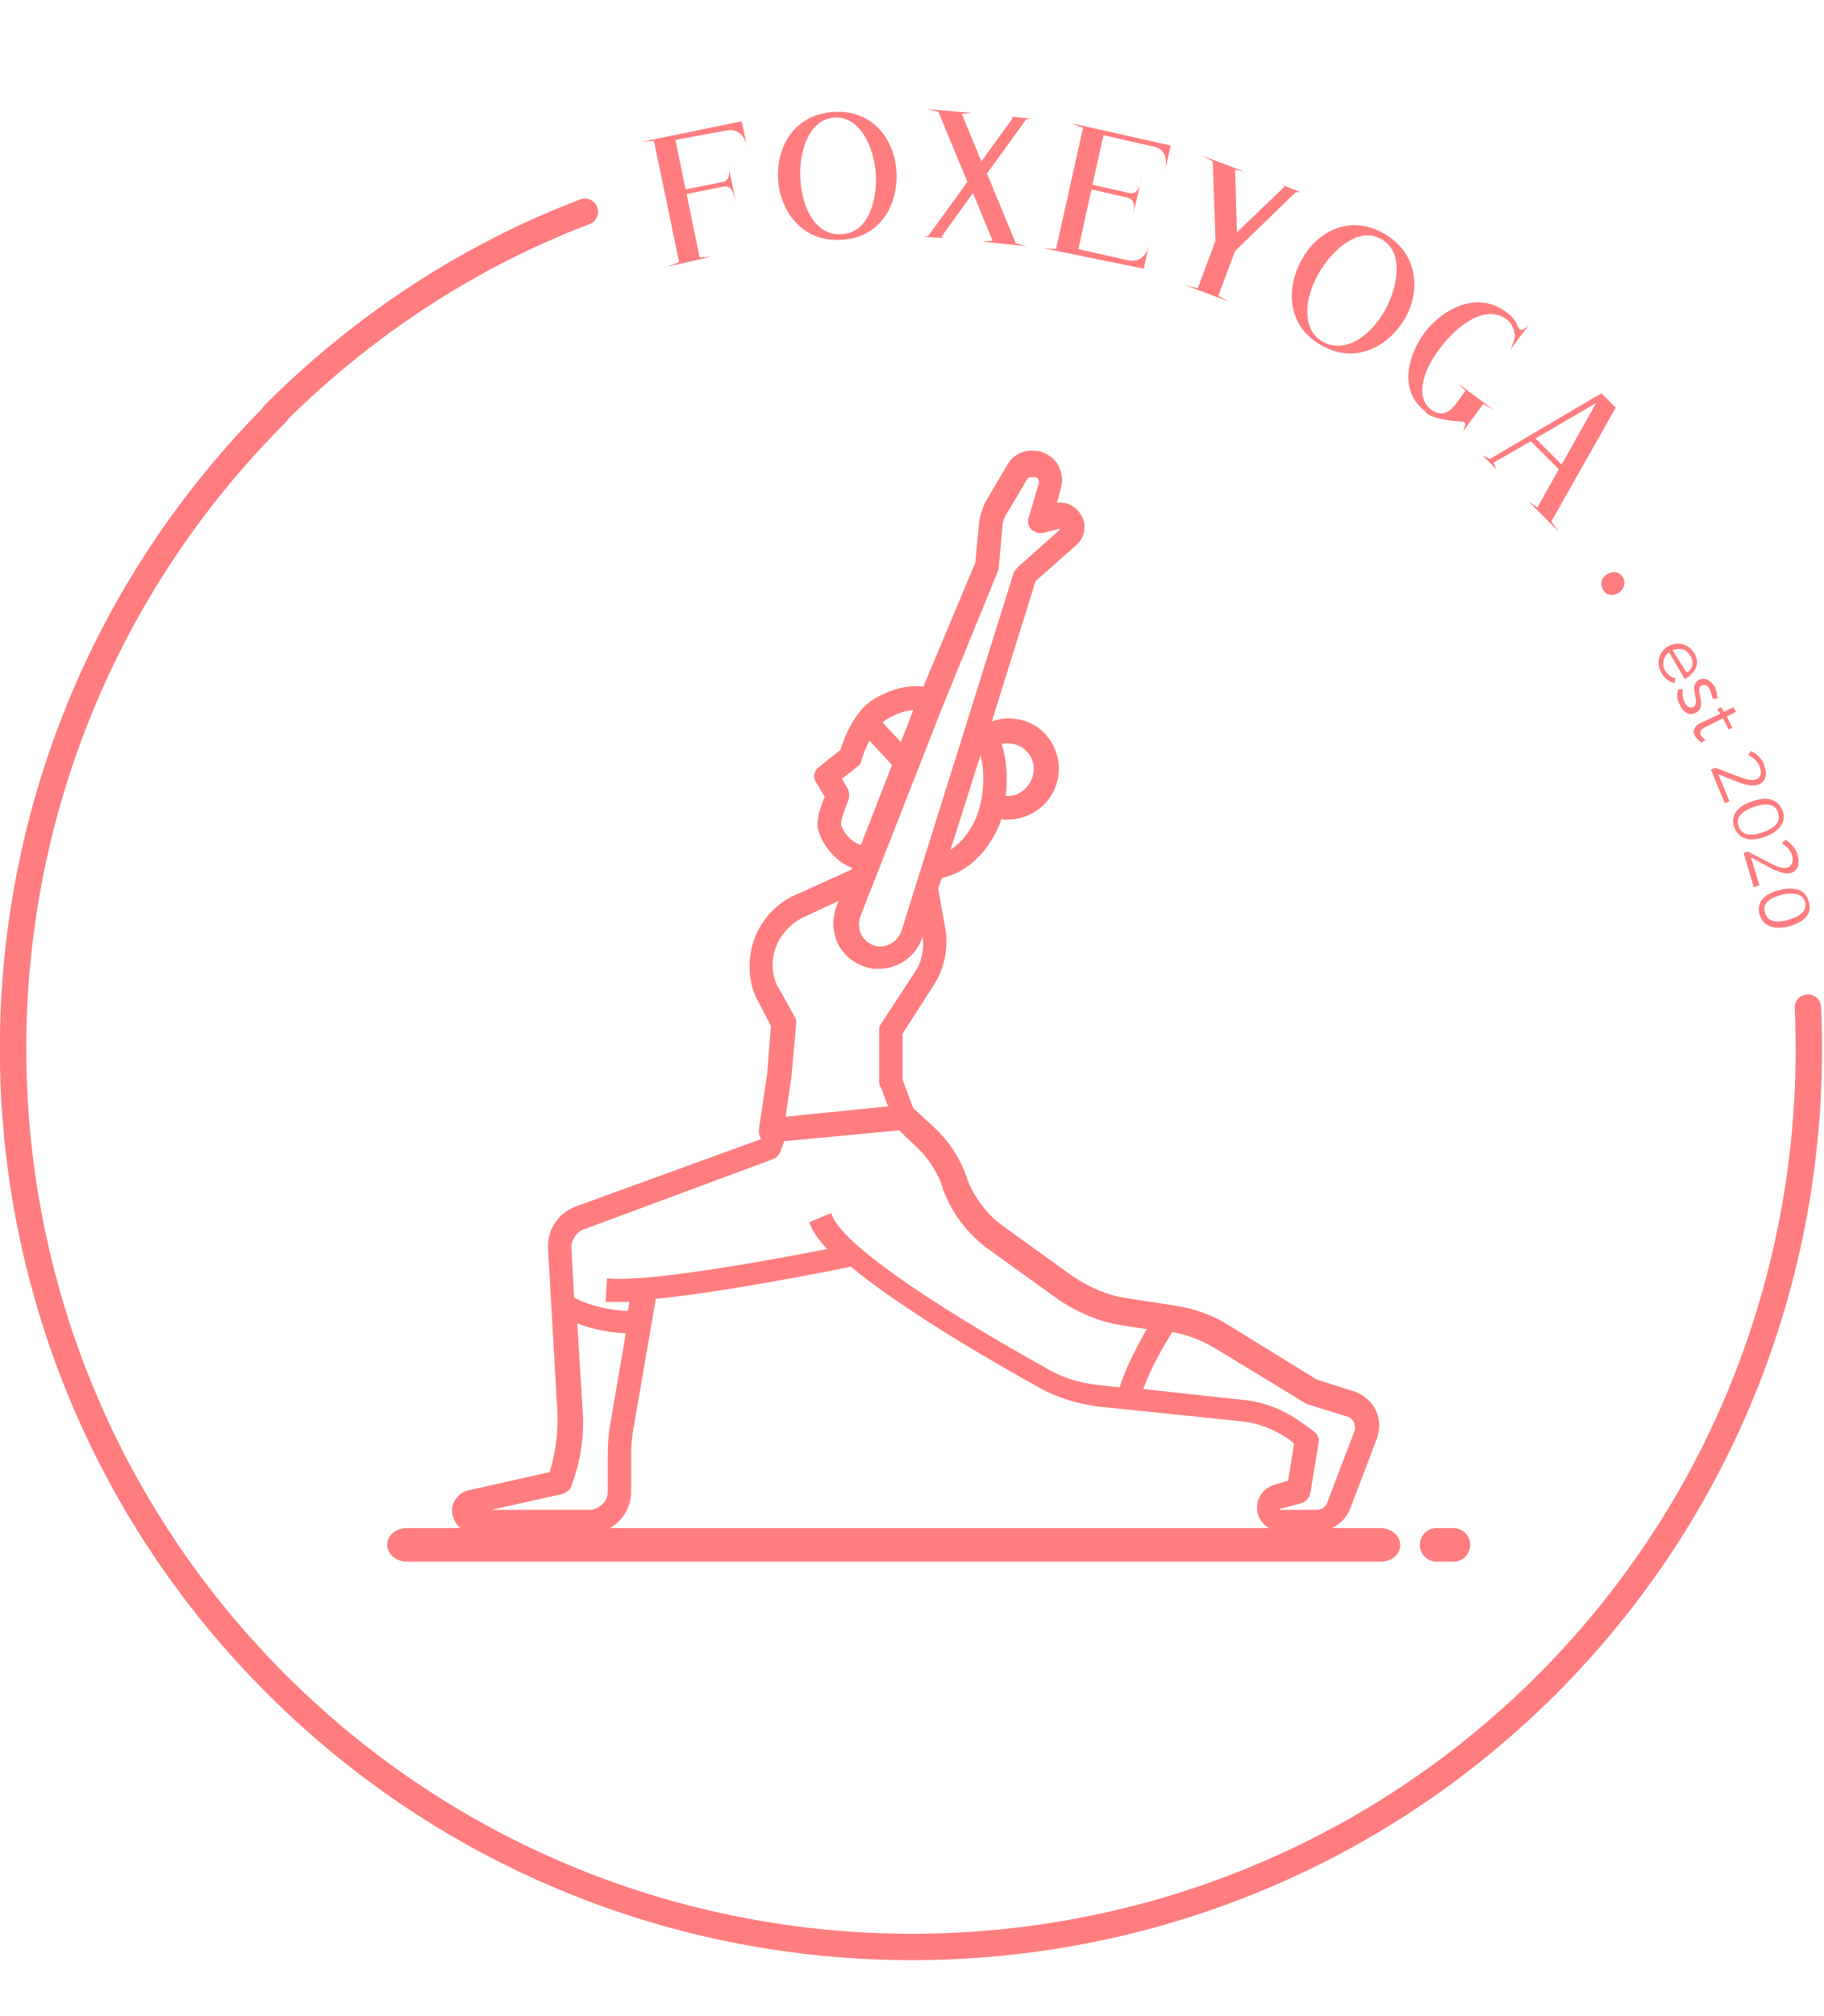
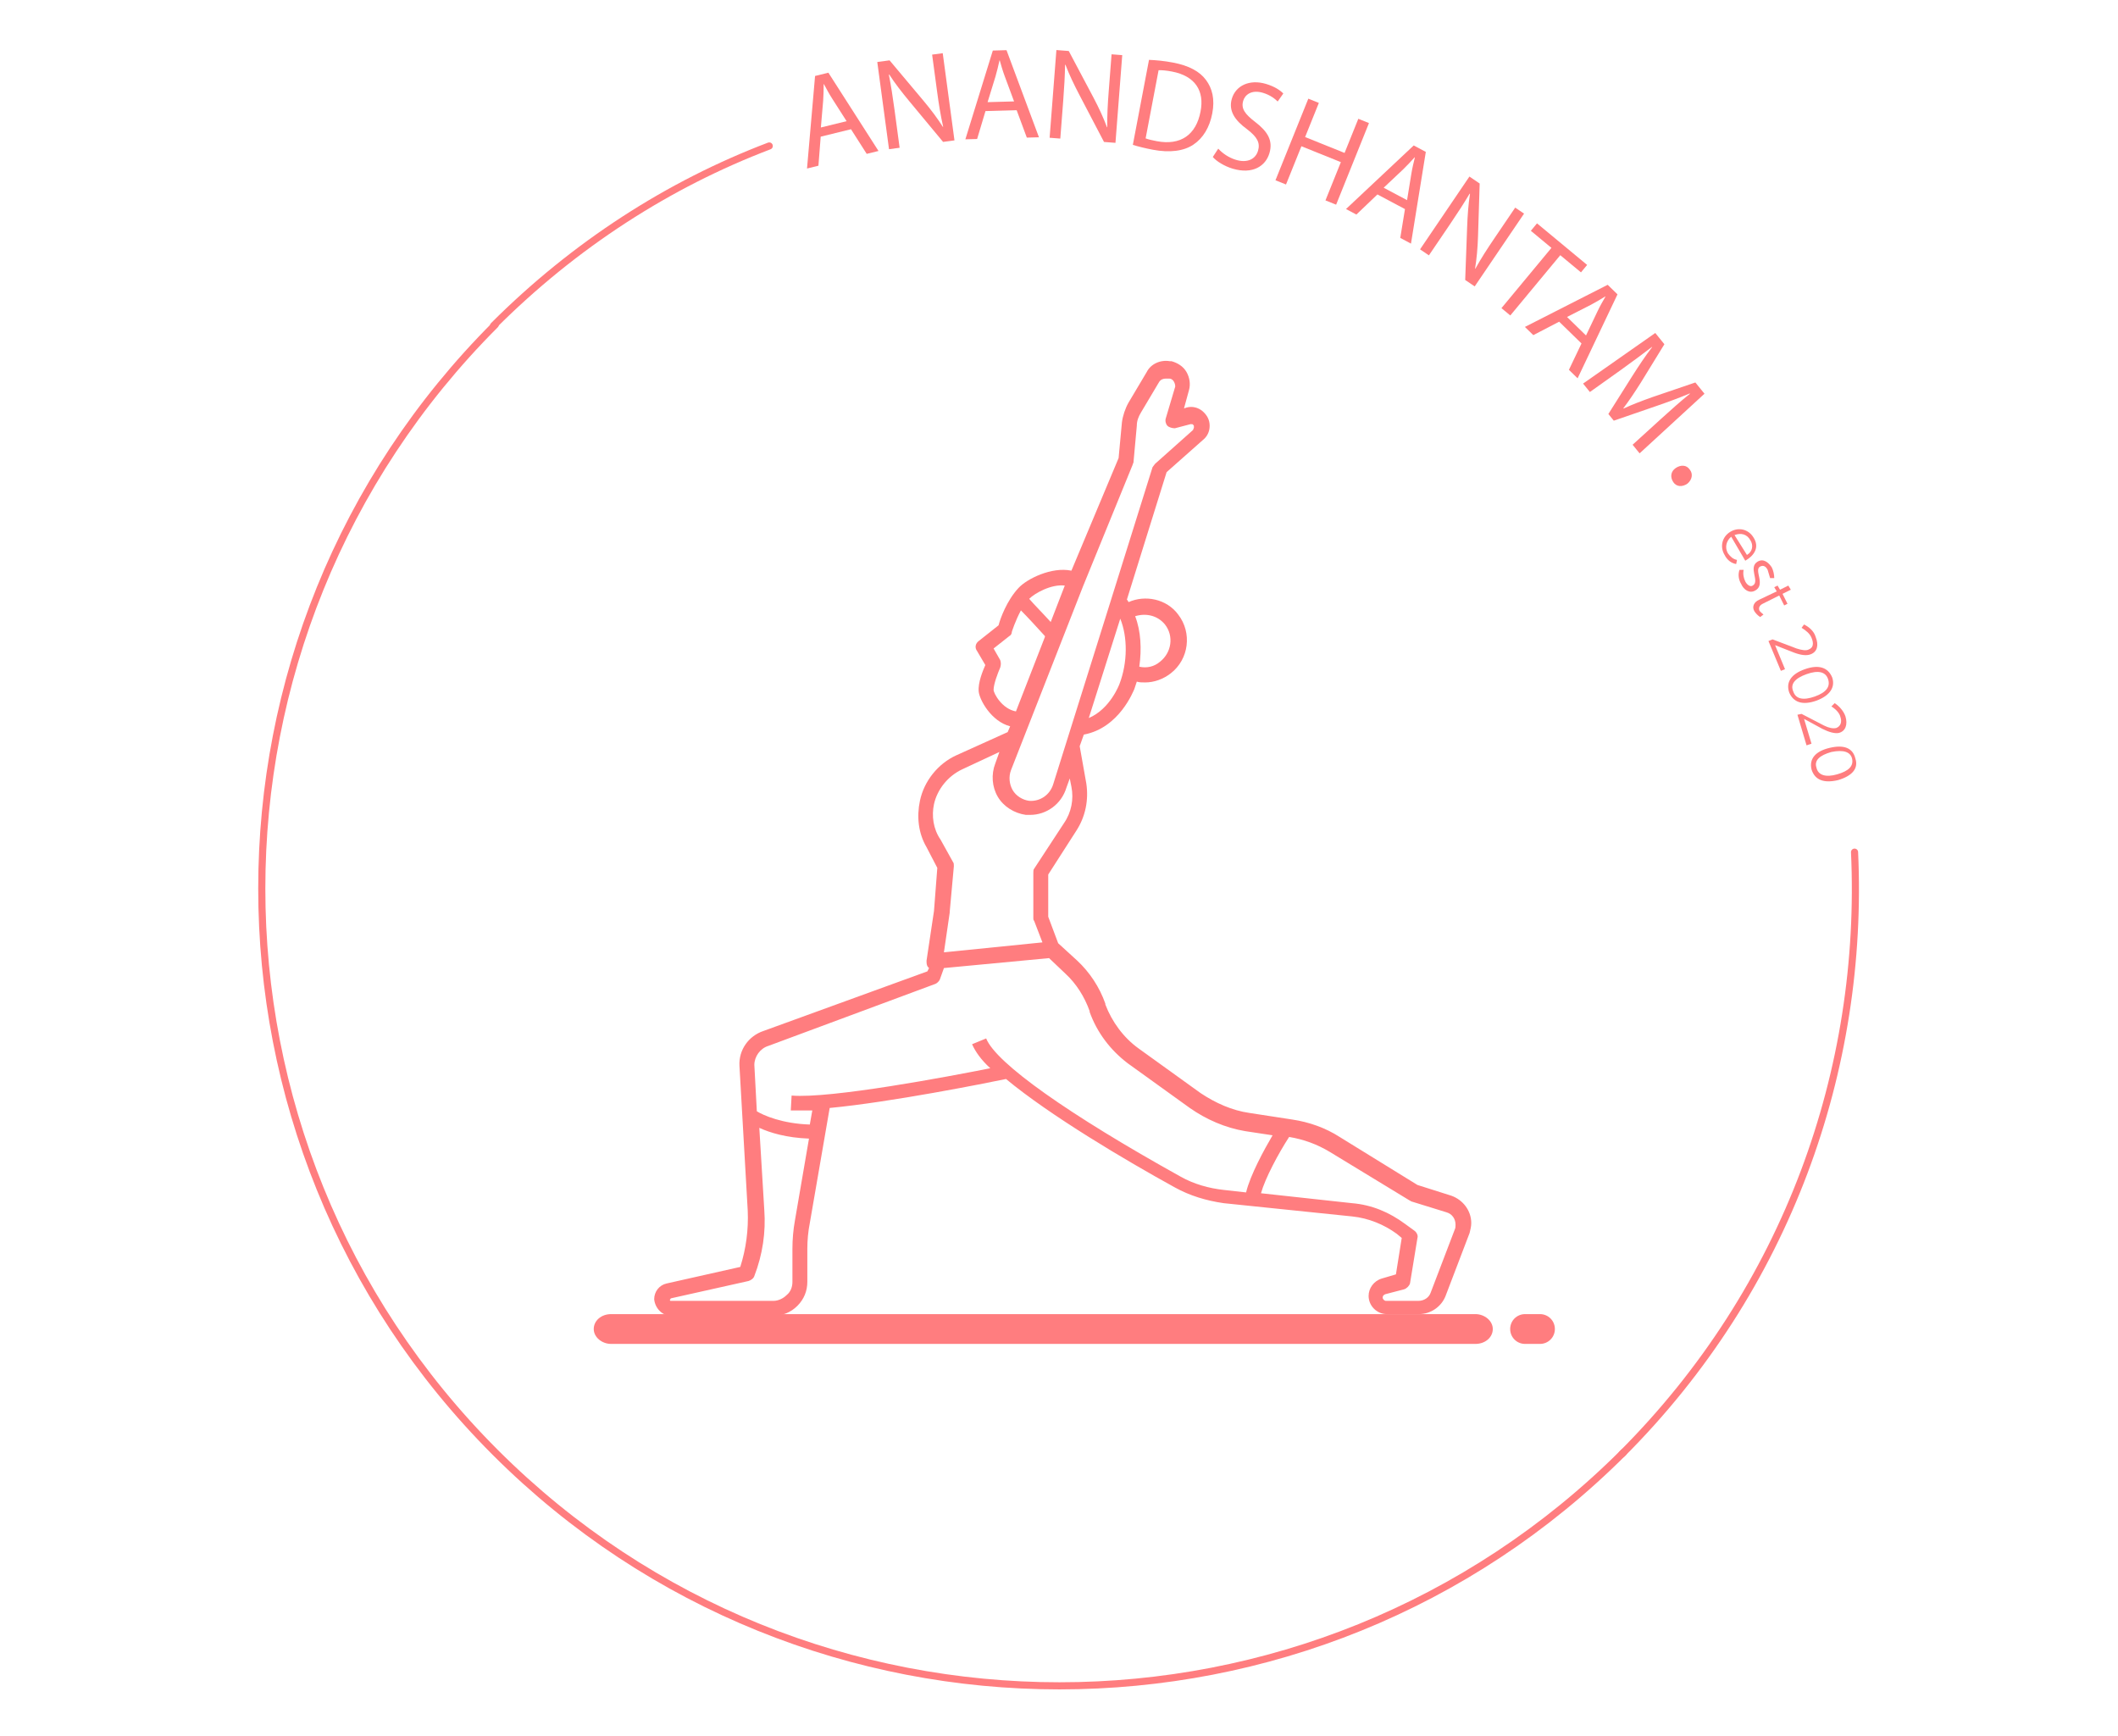
- <svg xmlns="http://www.w3.org/2000/svg" version="1.1" id="logo-dark" x="0px" y="0px" viewBox="0 0 195.5 216.1" style="enable-background:new 0 0 195.5 216.1;" xml:space="preserve">
-   <style type="text/css">
- 	.st0{fill:none;stroke:#FF7D7F;stroke-width:2.83;stroke-linecap:round;stroke-miterlimit:10;}
- 	.st1{fill:#FF7D7F;}
- 	.st2{fill:#FF7D7F;stroke:#FF7D7F;stroke-width:0.708;stroke-miterlimit:10;}
- </style>
+ <svg xmlns="http://www.w3.org/2000/svg" version="1.1" id="logo-dark" x="0px" y="0px" width="841.889px" height="689.965px" viewBox="0 0 841.889 689.965" enable-background="new 0 0 841.889 689.965" xml:space="preserve">
  <g>
-     <path class="st0" d="M165.9,180.5c-37.6,37.6-98.7,37.6-136.3,0S-8,81.9,29.6,44.3" />
-     <path class="st0" d="M193.8,108c1.2,26.2-8.1,52.7-28.1,72.7" />
-     <path class="st0" d="M29.4,44.4c9.8-9.8,21.2-17.1,33.3-21.7" />
-   </g>
-   <g>
-     <path class="st1" d="M71.5,28.6l1.3-0.5l-2.7-13l-1.3,0.1L79.5,13l0.6,2.8c-0.2-1-0.8-2.1-2.3-1.8l-5.4,1l1.1,5.3l4-0.8   c0.9-0.2,0.7-1.4,0.5-2.1l0.9,4.3c-0.2-0.7-0.4-1.9-1.3-1.7l-4,0.8l1.4,6.8l1.3-0.1L71.5,28.6z" />
-     <path class="st1" d="M83.4,19.2c-0.2-3.4,1.7-6.9,5.9-7.2c4.3-0.3,6.6,3,6.8,6.4c0.2,3.5-1.7,7.1-5.9,7.3   C86,26,83.6,22.6,83.4,19.2z M93.9,18.8c-0.2-3.2-1.8-6.4-4.5-6.2c-2.6,0.2-3.8,3.5-3.6,6.7c0.2,3.1,1.7,6,4.4,5.8   C92.9,25,94,21.9,93.9,18.8z" />
-     <path class="st1" d="M105.3,25.9l1.1-0.1l-2.1-5.1l-3.4,4.7l0.3,0.1L99,25.4l0.5-0.1l4.2-5.8l-3.1-7.5l-1.2-0.3l4.8,0.4l-1.1,0.1   l2.1,5.1l3.4-4.7l-0.3-0.1l2.2,0.2l-0.5,0.1l-4.2,5.8l3.1,7.5l1.2,0.3L105.3,25.9z" />
-     <path class="st1" d="M111.8,26.6l1.4,0.1l2.9-13l-1.3-0.5l10.7,2.4l-0.6,2.7c0.2-1,0.2-2.3-1.3-2.6l-5.3-1.2l-1.2,5.3l4,0.9   c0.9,0.2,1.2-1,1.3-1.7l-1,4.3c0.2-0.7,0.4-1.9-0.5-2.1l-3.9-0.9l-1.4,6.4l5.3,1.2c1.5,0.3,2.1-0.8,2.3-1.8l-0.6,2.7L111.8,26.6z" />
-     <path class="st1" d="M127.1,30.6l1.3,0.3l1.9-5.1l-0.3-8.5l-1.1-0.6l4.5,1.7l-1-0.2l0.2,6.7l5.1-4.9l-0.3-0.2l2,0.8h-0.5l-6.5,6.3   l-1.8,4.8l1.1,0.6L127.1,30.6z" />
-     <path class="st1" d="M139.5,27.9c1.6-3,5.1-5,8.8-2.9s4,6,2.4,9c-1.7,3-5.2,5.1-8.9,3.1C138,35.1,137.8,31,139.5,27.9z M148.5,33.2   c1.5-2.8,1.9-6.4-0.5-7.6c-2.3-1.3-5.1,1-6.7,3.8c-1.5,2.7-1.8,6,0.6,7.3C144.4,37.9,147,35.9,148.5,33.2z" />
-     <path class="st1" d="M152.8,44.1c-2.7-2-2.1-5.6-0.2-8.3c2-2.7,5.5-4.5,8.5-2.6l0.3,0.2c0.6,0.4,1.1,1,1.3,1.6   c0.1,0.2,0.1,0.2,0.2,0.3c0.2,0.2,0.6-0.1,1-0.5l-2,2.7c0,0,0.5-1.1,0.5-1.5c-0.1-0.8-0.4-1.5-1.1-1.9c-2-1.3-4.8,0.4-7,3.3   c-1.8,2.4-2.6,5.2-0.9,6.5c1.3,0.9,2.1,0.2,2.9-0.9c0.3-0.4,0.5-0.8,0.8-1.1l-0.8-0.8l3.9,2.9l-1.2-0.7l-2.2,3   c0.2-0.5,0.4-0.9,0.2-1c0,0-0.1-0.1-0.2-0.1c-1.3-0.1-2.8-0.2-3.9-0.9L152.8,44.1z" />
-     <path class="st1" d="M163.8,53.7l1,0.7l2.3-4.1l-3-3l-4,2.3l0.3,0.7l-1.5-1.5l0.8,0.4l11.9-7v-0.1l1.6,1.6l-6.9,12.2l0.8,1.1   L163.8,53.7z M171.1,43.2l-6.5,3.8l2.8,2.8L171.1,43.2z" />
-     <path class="st1" d="M173.6,63.5c-0.6,0.4-1.3,0.4-1.7-0.2c-0.4-0.6-0.3-1.3,0.3-1.7s1.3-0.4,1.7,0.2   C174.3,62.3,174.2,63,173.6,63.5z" />
-     <path class="st1" d="M180.6,72.8l-1.7-2.9c-0.6,0.5-0.8,1.3-0.4,2c0.3,0.4,0.6,0.7,1.1,0.8l-0.1,0.5c-0.6-0.1-1.1-0.5-1.4-1.1   c-0.6-1-0.3-2.2,0.7-2.8c1-0.6,2.2-0.3,2.8,0.7C182.3,71.1,181.8,72.1,180.6,72.8z M180.8,72.1c0.7-0.4,0.8-1.2,0.4-1.8   c-0.4-0.7-1.1-0.9-1.9-0.6L180.8,72.1z" />
-     <path class="st1" d="M183.3,73.9c-0.2-0.4-0.5-0.6-0.9-0.4c-0.8,0.4,0.7,2.2-0.6,2.9c-0.7,0.4-1.4-0.1-1.7-0.8   c-0.3-0.5-0.4-1.1-0.2-1.7h0.5c-0.1,0.5,0,1,0.2,1.4s0.6,0.7,0.9,0.5c0.9-0.5-0.6-2.2,0.6-2.9c0.7-0.4,1.3,0.1,1.7,0.7   c0.2,0.4,0.3,0.9,0.3,1.3h-0.5C183.5,74.6,183.4,74.2,183.3,73.9z" />
-     <path class="st1" d="M182.4,79.6c-0.3-0.2-0.5-0.4-0.7-0.7c-0.3-0.5-0.1-1.1,0.6-1.4l2.1-1l-0.3-0.5l0.4-0.2l0.3,0.5l1-0.5l0.3,0.5   l-1,0.5l0.6,1.2l-0.4,0.2l-0.6-1.2l-2,1c-0.4,0.2-0.5,0.5-0.4,0.8c0.1,0.2,0.3,0.3,0.5,0.5L182.4,79.6z" />
-     <path class="st1" d="M188.3,83.5c0.5-0.2,0.6-0.7,0.3-1.4c-0.2-0.5-0.7-0.9-1.2-1.2l0.3-0.4c0.6,0.3,1.2,0.8,1.4,1.5   c0.4,1,0.2,1.8-0.6,2.1c-0.5,0.2-1.2,0.1-2-0.2l-2.3-0.9l1.2,2.9l-0.5,0.2l-1.5-3.6l0.5-0.2l2.9,1.1   C187.4,83.6,188,83.7,188.3,83.5z" />
-     <path class="st1" d="M189.2,89.7c-1.7,0.6-2.8,0.2-3.3-1c-0.4-1.2,0.2-2.2,1.9-2.8c1.7-0.6,2.8-0.2,3.3,1   C191.5,88.1,190.8,89.1,189.2,89.7z M188,86.5c-1.4,0.5-2,1.2-1.6,2.1c0.3,0.9,1.2,1.1,2.6,0.6c1.4-0.5,1.9-1.2,1.6-2.1   C190.3,86.2,189.4,86,188,86.5z" />
-     <path class="st1" d="M191.6,93c0.5-0.2,0.7-0.7,0.5-1.3c-0.1-0.5-0.6-1-1.1-1.3l0.4-0.4c0.6,0.4,1.1,1,1.3,1.6c0.3,1,0,1.8-0.8,2   c-0.5,0.1-1.2-0.1-2-0.5l-2.2-1.2l0.9,3l-0.6,0.2l-1.1-3.7l0.5-0.1l2.7,1.4C190.7,93,191.2,93.1,191.6,93z" />
-     <path class="st1" d="M191.8,99.3c-1.7,0.4-2.8,0-3.2-1.3c-0.3-1.3,0.5-2.2,2.2-2.6s2.8,0,3.1,1.3C194.3,97.9,193.5,98.8,191.8,99.3   z M191,95.9c-1.4,0.4-2.1,1-1.8,1.9c0.2,0.9,1.1,1.2,2.5,0.8c1.4-0.4,2-1,1.8-1.9C193.3,95.9,192.5,95.6,191,95.9z" />
-   </g>
-   <g>
-     <path class="st2" d="M50.8,164h12.4c1.1,0,2.1-0.4,2.9-1.2s1.2-1.8,1.2-2.9v-4c0-1,0.1-2.1,0.3-3.1l2.4-13.9   c7.4-0.7,18.9-3,21.3-3.5c5.3,4.4,14.4,9.8,20.4,13.1c1.8,1,3.8,1.6,5.9,1.9l15.5,1.6c2,0.2,3.9,1,5.4,2.1l0.6,0.5l-0.7,4.4   l-1.7,0.5c-1,0.3-1.6,1.2-1.6,2.1c0,1.2,1,2.2,2.2,2.2h3.9c1.4,0,2.7-0.9,3.2-2.2l2.9-7.6c0.1-0.4,0.2-0.8,0.2-1.2   c0-1.5-1-2.8-2.4-3.3l-4.1-1.3l-9.4-5.8c-1.7-1.1-3.7-1.8-5.7-2.1l-5.2-0.8c-2.1-0.3-4.1-1.2-5.9-2.4l-7.5-5.4   c-1.8-1.3-3.2-3.2-4-5.3v-0.1c-0.7-2-1.9-3.8-3.4-5.2l-2.3-2.1l-1.2-3.2v-5.1l3.4-5.3c1.1-1.7,1.5-3.7,1.2-5.7l-0.8-4.5l0.5-1.4   c4.3-0.8,6-5.3,6.1-5.5c0.1-0.3,0.2-0.6,0.3-0.9c0.3,0.1,0.6,0.1,1,0.1c1.1,0,2.2-0.4,3.1-1.1c2.2-1.7,2.6-4.9,0.9-7.1   c-1.4-1.9-4-2.4-6-1.5c0-0.1-0.1-0.1-0.1-0.2l-0.1-0.1l4.8-15.4l4.4-3.9c0.5-0.4,0.8-1,0.8-1.7s-0.3-1.3-0.9-1.8   c-0.5-0.4-1.2-0.6-1.9-0.4l-0.3,0.1l0.6-2.2c0.2-0.7,0.1-1.5-0.3-2.2s-1.1-1.1-1.8-1.3h-0.2c-1.1-0.2-2.3,0.3-2.8,1.3l-2.2,3.7   c-0.4,0.7-0.7,1.6-0.8,2.4l-0.4,4.3L99.2,74c-2.4-0.5-5.4,1-6.4,2.1c-1.4,1.5-2.2,3.7-2.4,4.5L88,82.5c-0.4,0.3-0.5,0.8-0.2,1.2   l1,1.7c-0.3,0.7-0.9,2.1-0.8,3.2c0.1,1,1.5,3.6,3.8,4.2l-0.3,0.7l-6.2,2.8c-2.2,1-3.9,3.1-4.4,5.5c-0.4,1.9-0.2,3.9,0.8,5.6   l1.3,2.5l-0.4,5.2l-0.9,6c0,0.3,0,0.6,0.2,0.8L82,122l-0.2,0.4L62,129.6c-1.8,0.6-3,2.3-2.9,4.2l1,17.5c0.1,2.3-0.2,4.6-0.9,6.8   l-8.9,2c-0.9,0.2-1.5,1-1.5,1.9C48.9,163.1,49.8,164,50.8,164L50.8,164z M140.1,150.1c0.1,0,0.1,0.1,0.2,0.1l4.2,1.3   c0.7,0.2,1.1,0.8,1.1,1.5c0,0.2,0,0.4-0.1,0.6l-2.9,7.6c-0.2,0.6-0.8,1-1.5,1h-3.9c-0.2,0-0.4-0.2-0.4-0.4s0.1-0.3,0.3-0.4l2.3-0.6   c0.3-0.1,0.6-0.4,0.7-0.7l0.9-5.5c0.1-0.3-0.1-0.7-0.4-0.9l-1.1-0.8c-1.9-1.4-4-2.3-6.4-2.5l-11-1.2c0.5-1.8,2.1-4.8,3.4-6.8   c1.8,0.3,3.4,0.9,4.9,1.8L140.1,150.1z M105,87.7c0,0-1.1,3-3.7,4.1l3.8-12l0,0C106,82,106,85.1,105,87.7z M110.5,80.5   c1.1,1.4,0.8,3.4-0.6,4.5c-0.7,0.6-1.6,0.8-2.5,0.6c0.3-2.1,0.2-4.3-0.5-6.1C108.2,79.1,109.6,79.4,110.5,80.5z M106.6,61.2   c0-0.1,0.1-0.2,0.1-0.3l0.4-4.4c0-0.6,0.2-1.1,0.5-1.6l2.2-3.7c0.2-0.3,0.5-0.4,0.8-0.4c0.1,0,0.1,0,0.2,0h0.2   c0.3,0,0.5,0.2,0.6,0.4s0.2,0.5,0.1,0.7l-1.1,3.7c-0.1,0.3,0,0.7,0.2,0.9s0.6,0.3,0.9,0.3l1.9-0.5c0.2,0,0.3,0,0.3,0.1   c0.1,0,0.1,0.1,0.1,0.3c0,0.1-0.1,0.2-0.1,0.3l0,0l-4.6,4.1c-0.1,0.1-0.2,0.3-0.3,0.4l-5.1,16.3l-6.9,22c-0.4,1.3-1.6,2.1-2.9,2   c-0.8-0.1-1.6-0.6-2-1.3c-0.4-0.7-0.5-1.6-0.2-2.4l8.7-22.2L106.6,61.2z M98.4,75.8l-1.7,4.4c-1-1.1-2-2.1-2.6-2.8   C94.8,76.7,96.8,75.6,98.4,75.8z M89.8,88.4c0-0.7,0.5-2,0.8-2.7c0.1-0.3,0.1-0.6,0-0.9l-0.8-1.4l1.9-1.5c0.2-0.1,0.3-0.3,0.3-0.5   c0,0,0.4-1.3,1.1-2.6c0.8,0.8,1.9,2,2.9,3.1V82l-3.5,9C90.8,90.7,89.8,88.8,89.8,88.4L89.8,88.4z M82.6,102.2   c0.4-1.8,1.7-3.4,3.4-4.2l4.5-2.1L90,97.3c-0.5,1.3-0.4,2.8,0.3,4c0.7,1.2,2,2,3.4,2.2c0.2,0,0.4,0,0.5,0c2,0,3.8-1.3,4.4-3.3   l0.4-1.1l0.2,1c0.3,1.5,0,3.1-0.9,4.4l-3.6,5.5c-0.1,0.1-0.1,0.3-0.1,0.5v5.5c0,0.1,0,0.2,0.1,0.3l1,2.6l-11.9,1.2l0.7-4.8   c0,0,0,0,0-0.1l0.5-5.5c0-0.2,0-0.4-0.1-0.5l-1.5-2.7C82.5,105.2,82.3,103.6,82.6,102.2L82.6,102.2z M62.6,131.4l20.2-7.5   c0.2-0.1,0.4-0.3,0.5-0.5l0.5-1.4l12.7-1.2l2,1.9c1.3,1.2,2.3,2.8,2.9,4.5v0.1c0.9,2.5,2.5,4.6,4.6,6.2l7.5,5.4   c2,1.4,4.3,2.4,6.7,2.8l3.3,0.5c-1,1.7-2.7,4.8-3.2,6.9l-2.7-0.3c-1.8-0.2-3.6-0.7-5.2-1.6c-13.5-7.5-22.3-13.7-23.5-16.7l-1.7,0.7   c0.4,0.9,1.1,1.9,2.2,2.9c-5,1-19.3,3.7-24,3.3l-0.1,1.8c0.3,0,0.7,0,1.1,0c0.5,0,1,0,1.5,0l-0.3,1.7c-3.3-0.1-5.6-1.1-6.4-1.6   l-0.3-5.6C60.9,132.7,61.6,131.7,62.6,131.4L62.6,131.4z M50.8,161.9l9.4-2.1c0.3-0.1,0.6-0.3,0.7-0.6c1-2.6,1.4-5.3,1.2-8   l-0.6-9.9c1.3,0.6,3.3,1.2,6,1.3l-1.7,9.9c-0.2,1.1-0.3,2.3-0.3,3.4v4c0,0.6-0.2,1.2-0.7,1.6c-0.4,0.4-1,0.7-1.6,0.7H50.8   c-0.1,0-0.1-0.1-0.1-0.1C50.7,162,50.8,162,50.8,161.9L50.8,161.9z" />
-     <g id="Page-1_1_">
-       <g id="_x30_02---Warrior-Pose_1_">
-         <path id="Shape_3_" class="st1" d="M43.6,163.8c-1.2,0-2.1,0.8-2.1,1.8l0,0c0,1,1,1.8,2.1,1.8H148c1.2,0,2.1-0.8,2.1-1.8     s-1-1.8-2.1-1.8h-14.4" />
-         <path id="Shape_2_" class="st1" d="M154,163.8c-1,0-1.8,0.8-1.8,1.8s0.8,1.8,1.8,1.8h1.8c1,0,1.8-0.8,1.8-1.8s-0.8-1.8-1.8-1.8     H154z" />
+     <g>
+       <path fill="none" stroke="#FF7D7F" stroke-width="2.83" stroke-linecap="round" stroke-miterlimit="10" d="M645.363,577.277    c-123.727,123.727-324.784,123.727-448.512,0c-123.728-123.728-123.728-324.456,0-448.184" />
+       <path fill="none" stroke="#FF7D7F" stroke-width="2.83" stroke-linecap="round" stroke-miterlimit="10" d="M737.171,338.706    c3.949,86.216-26.654,173.417-92.467,239.229" />
+       <path fill="none" stroke="#FF7D7F" stroke-width="2.83" stroke-linecap="round" stroke-miterlimit="10" d="M196.193,129.423    c32.247-32.248,69.761-56.27,109.577-71.406" />
+     </g>
+     <path fill="#FF7D7F" d="M670.702,192.273c-1.975,1.316-4.279,1.316-5.596-0.658c-1.316-1.975-0.986-4.278,0.986-5.594   c1.975-1.316,4.279-1.316,5.596,0.657C673.005,188.325,672.675,190.628,670.702,192.273z" />
+     <path fill="#FF7D7F" d="M693.736,222.876l-5.594-9.543c-1.975,1.646-2.633,4.279-1.316,6.582c0.986,1.317,1.975,2.304,3.619,2.633   l-0.328,1.645c-1.975-0.329-3.621-1.645-4.607-3.62c-1.975-3.291-0.988-7.24,2.303-9.213c3.291-1.975,7.24-0.988,9.213,2.303   C699.329,217.282,697.685,220.573,693.736,222.876z M694.394,220.573c2.303-1.316,2.631-3.949,1.316-5.923   c-1.316-2.304-3.621-2.961-6.252-1.975L694.394,220.573z" />
+     <path fill="#FF7D7F" d="M702.62,226.496c-0.658-1.316-1.646-1.973-2.961-1.316c-2.635,1.316,2.303,7.24-1.975,9.544   c-2.305,1.315-4.607-0.33-5.594-2.633c-0.988-1.646-1.318-3.62-0.658-5.595h1.645c-0.33,1.646,0,3.291,0.658,4.608   c0.658,1.316,1.975,2.303,2.961,1.645c2.963-1.645-1.975-7.239,1.975-9.543c2.303-1.316,4.277,0.33,5.594,2.304   c0.658,1.316,0.986,2.961,0.986,4.278h-1.645C703.279,228.8,702.948,227.483,702.62,226.496z" />
+     <path fill="#FF7D7F" d="M699.659,245.252c-0.988-0.657-1.646-1.315-2.305-2.303c-0.986-1.645-0.33-3.621,1.975-4.607l6.91-3.291   l-0.988-1.646l1.318-0.658l0.986,1.646l3.291-1.646l0.986,1.646l-3.291,1.645l1.975,3.949l-1.316,0.659l-1.975-3.949l-6.58,3.291   c-1.316,0.659-1.646,1.645-1.316,2.632c0.33,0.659,0.986,0.988,1.645,1.646L699.659,245.252z" />
+     <path fill="#FF7D7F" d="M719.073,258.086c1.645-0.656,1.975-2.303,0.986-4.605c-0.658-1.646-2.303-2.962-3.947-3.95l0.986-1.317   c1.975,0.988,3.949,2.634,4.607,4.937c1.316,3.291,0.658,5.923-1.975,6.911c-1.645,0.658-3.949,0.329-6.582-0.659l-7.568-2.961   l3.949,9.543l-1.645,0.658l-4.938-11.848l1.646-0.656l9.543,3.62C716.113,258.415,718.087,258.744,719.073,258.086z" />
+     <path fill="#FF7D7F" d="M722.034,278.487c-5.594,1.976-9.213,0.658-10.859-3.29c-1.314-3.949,0.658-7.239,6.252-9.213   s9.215-0.659,10.859,3.29C729.605,273.224,727.3,276.515,722.034,278.487z M718.087,267.958c-4.607,1.646-6.582,3.949-5.266,6.91   c0.986,2.963,3.947,3.619,8.555,1.976c4.607-1.646,6.254-3.949,5.266-6.91C725.656,266.972,722.693,266.313,718.087,267.958z" />
+     <path fill="#FF7D7F" d="M729.933,289.347c1.645-0.658,2.303-2.303,1.645-4.278c-0.328-1.645-1.973-3.291-3.619-4.276l1.316-1.317   c1.975,1.317,3.619,3.291,4.277,5.267c0.988,3.291,0,5.923-2.633,6.581c-1.645,0.327-3.949-0.329-6.58-1.646l-7.24-3.949   l2.961,9.872l-1.973,0.658l-3.621-12.174l1.646-0.33l8.883,4.606C726.97,289.347,728.616,289.676,729.933,289.347z" />
+     <path fill="#FF7D7F" d="M730.591,310.078c-5.596,1.315-9.215,0-10.531-4.278c-0.986-4.278,1.646-7.239,7.24-8.555   c5.594-1.317,9.213,0,10.201,4.276C738.818,305.471,736.185,308.432,730.591,310.078z M727.958,298.89   c-4.607,1.316-6.91,3.29-5.924,6.252c0.658,2.961,3.621,3.949,8.227,2.634c4.607-1.316,6.582-3.29,5.924-6.254   C735.527,298.89,732.894,297.903,727.958,298.89z" />
+     <g>
+       <path fill="#FF7D7F" d="M266.612,522.982h40.804c3.619,0,6.91-1.317,9.543-3.949c2.632-2.632,3.948-5.923,3.948-9.543v-13.162    c0-3.291,0.329-6.911,0.987-10.201l7.897-45.74c24.351-2.303,62.193-9.872,70.091-11.516    c17.44,14.478,47.384,32.248,67.128,43.105c5.922,3.29,12.504,5.267,19.414,6.254l51.006,5.265c6.58,0.658,12.832,3.29,17.77,6.91    l1.975,1.645l-2.305,14.479l-5.594,1.645c-3.291,0.987-5.266,3.949-5.266,6.91c0,3.949,3.291,7.24,7.24,7.24h12.834    c4.605,0,8.883-2.962,10.529-7.24l9.543-25.008c0.328-1.317,0.658-2.632,0.658-3.949c0-4.935-3.291-9.214-7.898-10.86    l-13.49-4.276l-30.932-19.085c-5.596-3.62-12.176-5.925-18.758-6.91l-17.111-2.635c-6.91-0.985-13.492-3.947-19.414-7.896    l-24.68-17.77c-5.924-4.276-10.531-10.528-13.162-17.439v-0.329c-2.305-6.581-6.252-12.504-11.189-17.111l-7.567-6.911    l-3.949-10.53v-16.782l11.188-17.439c3.619-5.594,4.936-12.175,3.947-18.758l-2.631-14.807l1.645-4.608    c14.15-2.632,19.744-17.439,20.074-18.096c0.328-0.988,0.656-1.976,0.986-2.962c0.988,0.327,1.975,0.327,3.291,0.327    c3.619,0,7.238-1.314,10.201-3.617c7.238-5.596,8.555-16.126,2.961-23.364c-4.607-6.252-13.162-7.899-19.744-4.938    c0-0.328-0.33-0.328-0.33-0.658l-0.328-0.329l15.795-50.676l14.479-12.833c1.646-1.316,2.633-3.291,2.633-5.594    c0-2.304-0.986-4.278-2.961-5.924c-1.646-1.316-3.949-1.975-6.252-1.316l-0.988,0.329l1.975-7.24    c0.658-2.303,0.328-4.936-0.986-7.24c-1.316-2.303-3.621-3.62-5.924-4.277h-0.658c-3.619-0.658-7.568,0.987-9.213,4.277    l-7.24,12.176c-1.316,2.304-2.303,5.265-2.633,7.897l-1.316,14.15l-18.756,44.752c-7.898-1.646-17.769,3.291-21.06,6.911    c-4.606,4.936-7.239,12.175-7.897,14.807l-7.897,6.252c-1.315,0.988-1.646,2.635-0.658,3.949l3.291,5.594    c-0.987,2.305-2.962,6.91-2.633,10.53c0.329,3.292,4.937,11.847,12.504,13.82l-0.986,2.305l-20.402,9.213    c-7.239,3.291-12.834,10.201-14.479,18.098c-1.316,6.252-0.658,12.834,2.633,18.429l4.277,8.226l-1.316,17.112l-2.961,19.744    c0,0.987,0,1.973,0.657,2.632l0.329,0.329l-0.658,1.317l-65.154,23.69c-5.923,1.976-9.872,7.569-9.543,13.821l3.291,57.588    c0.329,7.566-0.658,15.136-2.961,22.375l-29.287,6.582c-2.962,0.658-4.936,3.29-4.936,6.252    C260.359,520.021,263.322,522.982,266.612,522.982L266.612,522.982z M560.464,477.243c0.33,0,0.33,0.329,0.658,0.329l13.82,4.276    c2.305,0.658,3.621,2.634,3.621,4.937c0,0.659,0,1.317-0.33,1.974l-9.543,25.01c-0.658,1.974-2.633,3.291-4.936,3.291h-12.832    c-0.66,0-1.316-0.658-1.316-1.317c0-0.658,0.328-0.987,0.986-1.314l7.568-1.976c0.988-0.329,1.975-1.315,2.303-2.303l2.963-18.1    c0.328-0.986-0.33-2.303-1.316-2.962l-3.621-2.632c-6.252-4.605-13.162-7.569-21.059-8.226l-36.197-3.949    c1.645-5.923,6.91-15.795,11.188-22.376c5.924,0.986,11.188,2.961,16.125,5.923L560.464,477.243z M444.964,271.907    c0,0-3.619,9.87-12.176,13.49l12.504-39.486l0,0C448.253,253.15,448.253,263.352,444.964,271.907z M463.062,248.214    c3.619,4.607,2.633,11.188-1.973,14.809c-2.305,1.974-5.266,2.633-8.227,1.974c0.986-6.91,0.656-14.148-1.646-20.073    C455.493,243.608,460.101,244.596,463.062,248.214z M450.228,184.705c0-0.329,0.33-0.658,0.33-0.988l1.316-14.478    c0-1.976,0.658-3.62,1.645-5.266l7.24-12.175c0.658-0.988,1.645-1.316,2.633-1.316c0.328,0,0.328,0,0.658,0h0.656    c0.988,0,1.646,0.657,1.975,1.316c0.33,0.659,0.66,1.646,0.33,2.303l-3.619,12.176c-0.33,0.987,0,2.304,0.658,2.962    c0.656,0.658,1.975,0.987,2.961,0.987l6.252-1.645c0.658,0,0.986,0,0.986,0.329c0.33,0,0.33,0.329,0.33,0.987    c0,0.329-0.33,0.657-0.33,0.987l0,0l-15.135,13.492c-0.33,0.329-0.66,0.988-0.988,1.317l-16.781,53.636l-22.706,72.394    c-1.316,4.278-5.266,6.91-9.543,6.581c-2.633-0.329-5.265-1.974-6.581-4.276c-1.317-2.305-1.646-5.266-0.658-7.898l28.626-73.052    L450.228,184.705z M423.245,232.748l-5.594,14.48c-3.29-3.62-6.581-6.911-8.555-9.214    C411.399,235.71,417.98,232.09,423.245,232.748z M394.946,274.21c0-2.303,1.646-6.582,2.633-8.885    c0.329-0.985,0.329-1.974,0-2.961l-2.633-4.605l6.252-4.938c0.659-0.329,0.988-0.987,0.988-1.645c0,0,1.315-4.278,3.62-8.557    c2.632,2.632,6.252,6.582,9.542,10.201v0.329l-11.517,29.615C398.237,281.777,394.946,275.526,394.946,274.21L394.946,274.21z     M371.254,319.621c1.316-5.923,5.594-11.189,11.188-13.821l14.808-6.91l-1.646,4.607c-1.645,4.278-1.315,9.214,0.987,13.163    c2.304,3.949,6.581,6.581,11.188,7.239c0.659,0,1.317,0,1.646,0c6.581,0,12.504-4.278,14.479-10.859l1.316-3.62l0.658,3.291    c0.988,4.937,0,10.201-2.961,14.479l-11.847,18.098c-0.328,0.329-0.328,0.987-0.328,1.646v18.097c0,0.329,0,0.659,0.328,0.988    l3.291,8.555l-39.159,3.949l2.304-15.795c0,0,0,0,0-0.329l1.646-18.1c0-0.656,0-1.314-0.329-1.645l-4.936-8.884    C370.925,329.493,370.266,324.229,371.254,319.621L371.254,319.621z M305.441,415.708l66.471-24.681    c0.658-0.329,1.316-0.987,1.646-1.645l1.645-4.607l41.792-3.949l6.582,6.252c4.277,3.949,7.568,9.216,9.543,14.809v0.33    c2.961,8.226,8.227,15.136,15.135,20.402l24.68,17.768c6.582,4.608,14.15,7.898,22.049,9.214l10.857,1.646    c-3.289,5.593-8.883,15.795-10.529,22.705l-8.885-0.988c-5.922-0.658-11.846-2.303-17.109-5.264    c-44.424-24.681-73.381-45.081-77.331-54.953l-5.595,2.303c1.317,2.961,3.62,6.252,7.24,9.543    c-16.454,3.29-63.51,12.174-78.976,10.859l-0.329,5.923c0.987,0,2.304,0,3.619,0c1.646,0,3.291,0,4.937,0l-0.987,5.594    c-10.859-0.33-18.428-3.62-21.06-5.265l-0.988-18.429C299.846,419.984,302.15,416.694,305.441,415.708L305.441,415.708z     M266.612,516.071l30.932-6.91c0.987-0.329,1.975-0.987,2.303-1.974c3.291-8.557,4.608-17.44,3.949-26.325l-1.975-32.577    c4.277,1.974,10.859,3.947,19.744,4.276l-5.595,32.577c-0.657,3.62-0.986,7.569-0.986,11.189v13.162    c0,1.974-0.658,3.949-2.304,5.265c-1.316,1.316-3.291,2.305-5.265,2.305h-40.804c-0.329,0-0.329-0.329-0.329-0.329    C266.283,516.401,266.612,516.401,266.612,516.071L266.612,516.071z" />
+       <g id="Page-1_2_">
+         <g id="_x30_02---Warrior-Pose_2_">
+           <path id="Shape_4_" fill="#FF7D7F" d="M242.919,522.324c-3.948,0-6.91,2.632-6.91,5.923l0,0c0,3.29,3.291,5.922,6.91,5.922      H586.46c3.949,0,6.912-2.632,6.912-5.922c0-3.291-3.291-5.923-6.912-5.923h-47.385" />
+           <path id="Shape_1_" fill="#FF7D7F" d="M606.204,522.324c-3.291,0-5.922,2.632-5.922,5.923c0,3.29,2.631,5.922,5.922,5.922h5.924      c3.289,0,5.924-2.632,5.924-5.922c0-3.291-2.635-5.923-5.924-5.923H606.204z" />
+         </g>
      </g>
+     </g>
+     <g>
+       <path fill="#FF7D7F" d="M326.222,54.322l-0.904,11.547l-4.535,1.112l3.201-36.788l5.29-1.299l19.924,31.112l-4.686,1.15    l-6.25-9.791L326.222,54.322z M336.515,48.163l-5.725-8.958c-1.3-2.031-2.299-3.922-3.285-5.764l-0.101,0.024    c-0.01,2.14-0.057,4.34-0.204,6.567l-0.912,10.641L336.515,48.163z" />
+       <path fill="#FF7D7F" d="M353.378,59.3l-4.666-34.656l4.885-0.657l13.466,16.039c3.118,3.715,5.615,7.096,7.738,10.423l0.097-0.065    c-1.035-4.573-1.705-8.775-2.432-14.174l-1.953-14.5l4.217-0.568l4.664,34.656l-4.523,0.609l-13.371-16.104    c-2.936-3.531-5.781-7.179-8.035-10.697l-0.147,0.072c0.846,4.336,1.509,8.487,2.284,14.246l1.992,14.808L353.378,59.3z" />
+       <path fill="#FF7D7F" d="M391.722,44.153l-3.326,11.095l-4.667,0.129l10.908-35.282l5.445-0.151l12.896,34.623l-4.823,0.134    l-4.038-10.891L391.722,44.153z M403.086,40.309l-3.701-9.966c-0.842-2.26-1.417-4.32-1.992-6.329l-0.104,0.003    c-0.461,2.089-0.973,4.231-1.587,6.376L392.558,40.6L403.086,40.309z" />
+       <path fill="#FF7D7F" d="M417.217,54.753l2.693-34.861l4.914,0.379l9.811,18.5c2.27,4.286,4.002,8.114,5.383,11.811l0.107-0.044    c-0.055-4.687,0.17-8.936,0.59-14.367l1.125-14.586l4.242,0.328l-2.693,34.86l-4.551-0.351l-9.703-18.544    c-2.131-4.067-4.15-8.229-5.617-12.141l-0.16,0.04c-0.08,4.416-0.301,8.614-0.748,14.407l-1.15,14.896L417.217,54.753z" />
+       <path fill="#FF7D7F" d="M456.718,23.795c2.779,0.106,6.047,0.411,9.563,1.08c6.371,1.211,10.623,3.552,13.098,6.925    c2.525,3.384,3.553,7.698,2.496,13.252c-1.066,5.605-3.672,9.862-7.482,12.411c-3.82,2.599-9.449,3.324-16.125,2.055    c-3.158-0.602-5.779-1.258-7.973-1.939L456.718,23.795z M455.376,55.007c1.082,0.417,2.703,0.778,4.436,1.108    c9.479,1.803,15.633-2.518,17.396-11.792c1.592-8.092-2.016-14.111-11.393-15.894c-2.291-0.436-4.063-0.562-5.283-0.53    L455.376,55.007z" />
+       <path fill="#FF7D7F" d="M484.243,59.085c1.59,1.766,4.135,3.595,7.121,4.473c4.43,1.302,7.707-0.276,8.701-3.661    c0.922-3.136-0.344-5.454-4.359-8.528c-4.904-3.55-7.455-7.383-6.064-12.111c1.537-5.226,7.008-7.835,13.529-5.918    c3.434,1.01,5.688,2.538,6.932,3.823l-2.234,3.182c-0.92-0.919-2.865-2.573-5.902-3.466c-4.578-1.346-7.125,0.879-7.799,3.168    c-0.922,3.136,0.666,5.279,4.768,8.432c5.029,3.858,7.111,7.445,5.662,12.372c-1.52,5.176-6.67,8.529-14.584,6.202    c-3.234-0.951-6.49-2.937-7.932-4.657L484.243,59.085z" />
+       <path fill="#FF7D7F" d="M524.234,40.904l-5.463,13.569l15.688,6.315l5.463-13.569l4.232,1.705l-13.055,32.431l-4.236-1.705    l6.123-15.206L517.3,58.13l-6.123,15.206l-4.186-1.686l13.057-32.431L524.234,40.904z" />
+       <path fill="#FF7D7F" d="M547.521,77.282l-8.373,8l-4.121-2.193l26.914-25.28l4.809,2.559l-5.898,36.468l-4.258-2.267l1.871-11.462    L547.521,77.282z M559.296,79.555l1.707-10.491c0.387-2.38,0.902-4.456,1.396-6.485l-0.092-0.049    c-1.434,1.588-2.936,3.197-4.531,4.758l-7.773,7.319L559.296,79.555z" />
+       <path fill="#FF7D7F" d="M564.46,99.109l19.621-28.934l4.078,2.766l-0.652,20.927c-0.154,4.847-0.547,9.03-1.182,12.924    l0.115,0.016c2.275-4.097,4.576-7.675,7.633-12.183l8.209-12.106l3.521,2.387l-19.621,28.935l-3.779-2.562l0.77-20.912    c0.166-4.587,0.477-9.203,1.143-13.327l-0.158-0.044c-2.26,3.794-4.531,7.33-7.793,12.138l-8.383,12.363L564.46,99.109z" />
+       <path fill="#FF7D7F" d="M616.685,98.523l-8.184-6.789l2.451-2.955l19.922,16.523l-2.449,2.955l-8.225-6.822l-19.869,23.957    l-3.514-2.914L616.685,98.523z" />
+       <path fill="#FF7D7F" d="M619.755,127.863l-10.275,5.342l-3.346-3.258l32.908-16.75l3.9,3.801l-15.854,33.367l-3.455-3.367    l5-10.483L619.755,127.863z M630.427,133.337l4.57-9.597c1.035-2.178,2.113-4.025,3.152-5.837l-0.074-0.072    c-1.818,1.125-3.713,2.249-5.68,3.301l-9.512,4.856L630.427,133.337z" />
+       <path fill="#FF7D7F" d="M660.325,166.42c3.625-3.271,7.984-7.202,11.402-9.905l-0.098-0.121    c-3.936,1.653-8.236,3.267-13.094,4.934l-17.066,5.881l-2.154-2.661l9.379-14.875c2.783-4.392,5.408-8.32,8.012-11.699    l-0.064-0.081c-3.453,2.662-8.17,6.151-12.436,9.207l-12.236,8.712l-2.709-3.346l28.699-20.114l3.623,4.474l-9.383,15.28    c-2.43,3.839-4.662,7.183-6.928,10.153l0.098,0.121c3.295-1.535,7.063-2.984,11.467-4.551l17.057-5.809l3.625,4.474    l-25.793,23.702l-2.775-3.426L660.325,166.42z" />
    </g>
  </g>
</svg>
